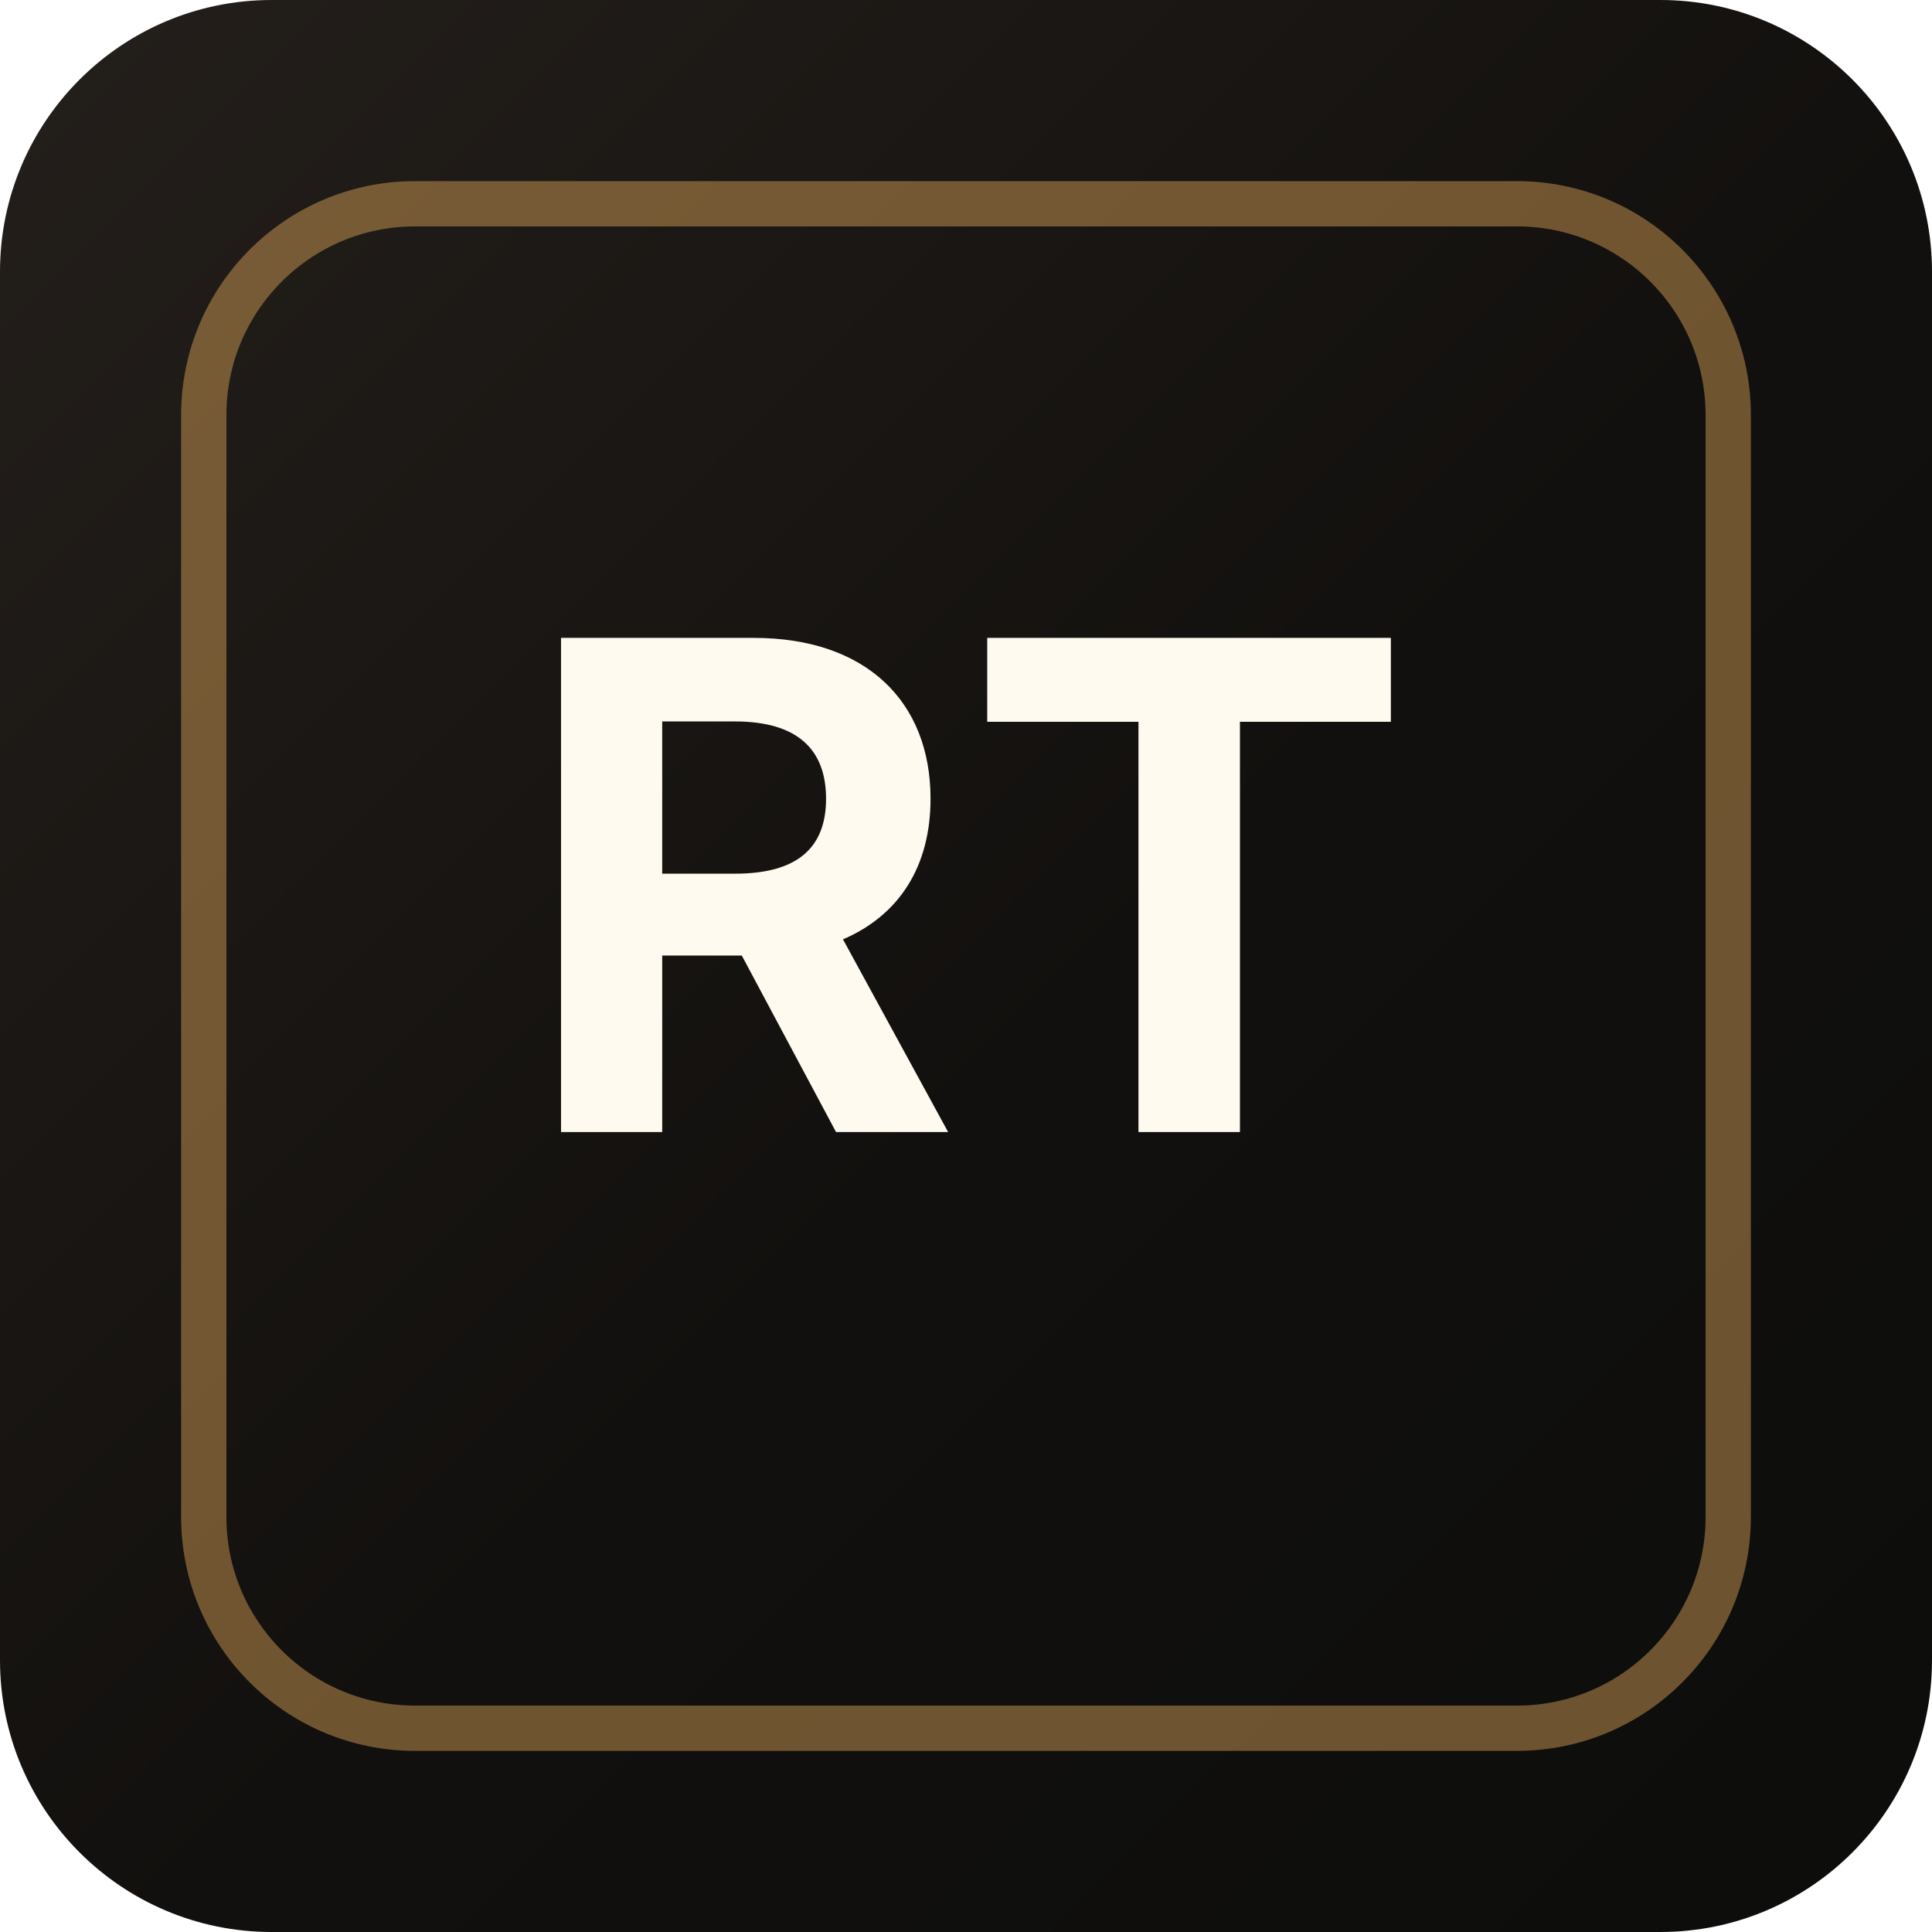
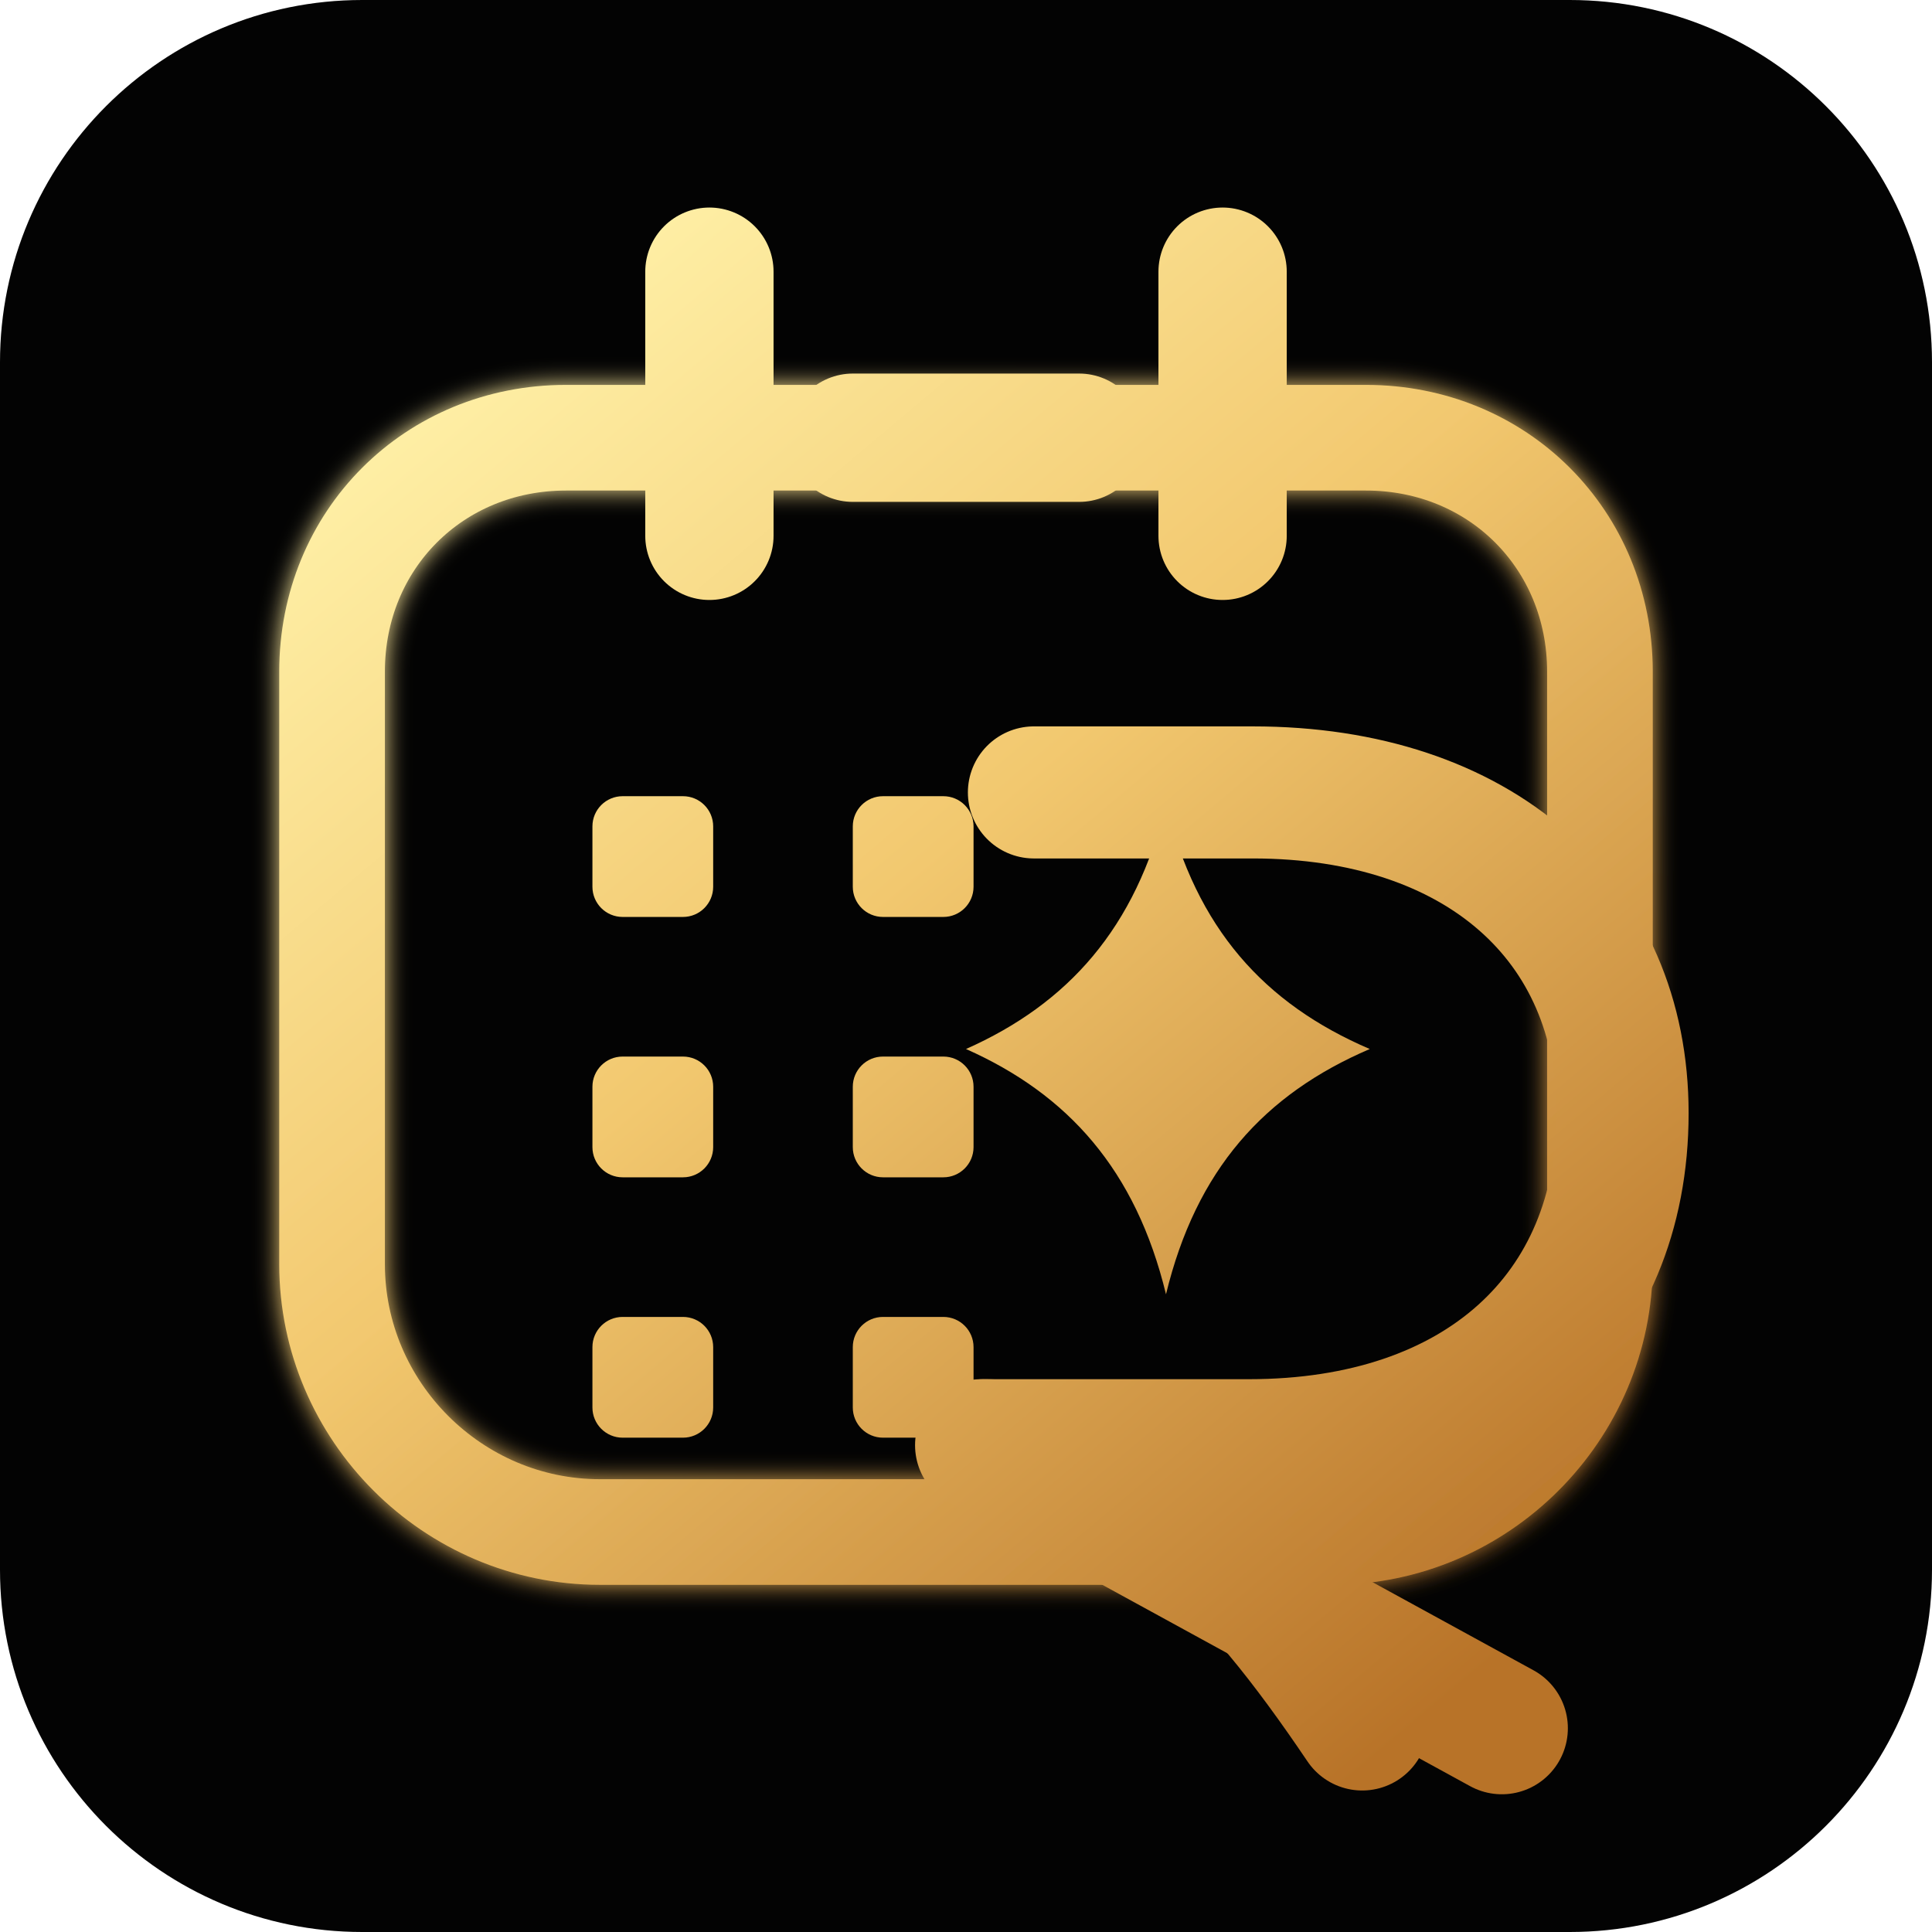
- <svg xmlns="http://www.w3.org/2000/svg" viewBox="0 0 512 512">
+ <svg xmlns="http://www.w3.org/2000/svg" viewBox="0 0 512 512" role="img" aria-label="Reservee_TN logo">
  <defs>
-     <linearGradient id="bg" x1="0" x2="1" y1="0" y2="1">
-       <stop offset="0%" stop-color="#241f1b" />
-       <stop offset="54%" stop-color="#12100e" />
-       <stop offset="100%" stop-color="#0c0d0c" />
+     <linearGradient id="gold" x1="120" x2="408" y1="88" y2="430" gradientUnits="userSpaceOnUse">
+       <stop offset="0" stop-color="#fff1a8" />
+       <stop offset="0.42" stop-color="#f2c86f" />
+       <stop offset="1" stop-color="#b87328" />
    </linearGradient>
+     <filter id="soft-glow" x="-20%" y="-20%" width="140%" height="140%">
+       <feGaussianBlur stdDeviation="3" result="blur" />
+       <feMerge>
+         <feMergeNode in="blur" />
+         <feMergeNode in="SourceGraphic" />
+       </feMerge>
+     </filter>
  </defs>
-   <rect width="512" height="512" rx="72" fill="url(#bg)" />
-   <rect x="54" y="54" width="404" height="404" rx="56" fill="none" stroke="#f0b35f" stroke-opacity="0.42" stroke-width="12" />
-   <text x="256" y="300" text-anchor="middle" font-size="180" font-family="Inter, Arial, sans-serif" font-weight="700" fill="#fffaf0">
-     RT
-   </text>
+   <rect width="512" height="512" rx="96" fill="#030303" />
+   <path d="M150 116h212c35 0 62 27 62 62v157c0 39-32 71-71 71H159c-39 0-71-32-71-71V178c0-35 27-62 62-62Z" fill="none" stroke="url(#gold)" stroke-linecap="round" stroke-linejoin="round" stroke-width="28" filter="url(#soft-glow)" />
+   <path d="M188 72v70M324 72v70M226 116h60" stroke="url(#gold)" stroke-linecap="round" stroke-width="34" />
+   <path d="M274 210h58c60 0 98 34 98 85 0 53-38 88-99 88h-70l137 75" fill="none" stroke="url(#gold)" stroke-linecap="round" stroke-linejoin="round" stroke-width="35" />
+   <path d="M260 383c43 0 72 31 101 74" fill="none" stroke="url(#gold)" stroke-linecap="round" stroke-width="35" />
+   <path d="M256 278c27-12 45-32 53-65 8 33 26 53 54 65-28 12-46 32-54 65-8-33-26-53-53-65Z" fill="url(#gold)" />
+   <rect x="157" y="211" width="32" height="32" rx="8" fill="url(#gold)" />
+   <rect x="226" y="211" width="32" height="32" rx="8" fill="url(#gold)" />
+   <rect x="157" y="280" width="32" height="32" rx="8" fill="url(#gold)" />
+   <rect x="226" y="280" width="32" height="32" rx="8" fill="url(#gold)" />
+   <rect x="157" y="349" width="32" height="32" rx="8" fill="url(#gold)" />
+   <rect x="226" y="349" width="32" height="32" rx="8" fill="url(#gold)" />
</svg>
